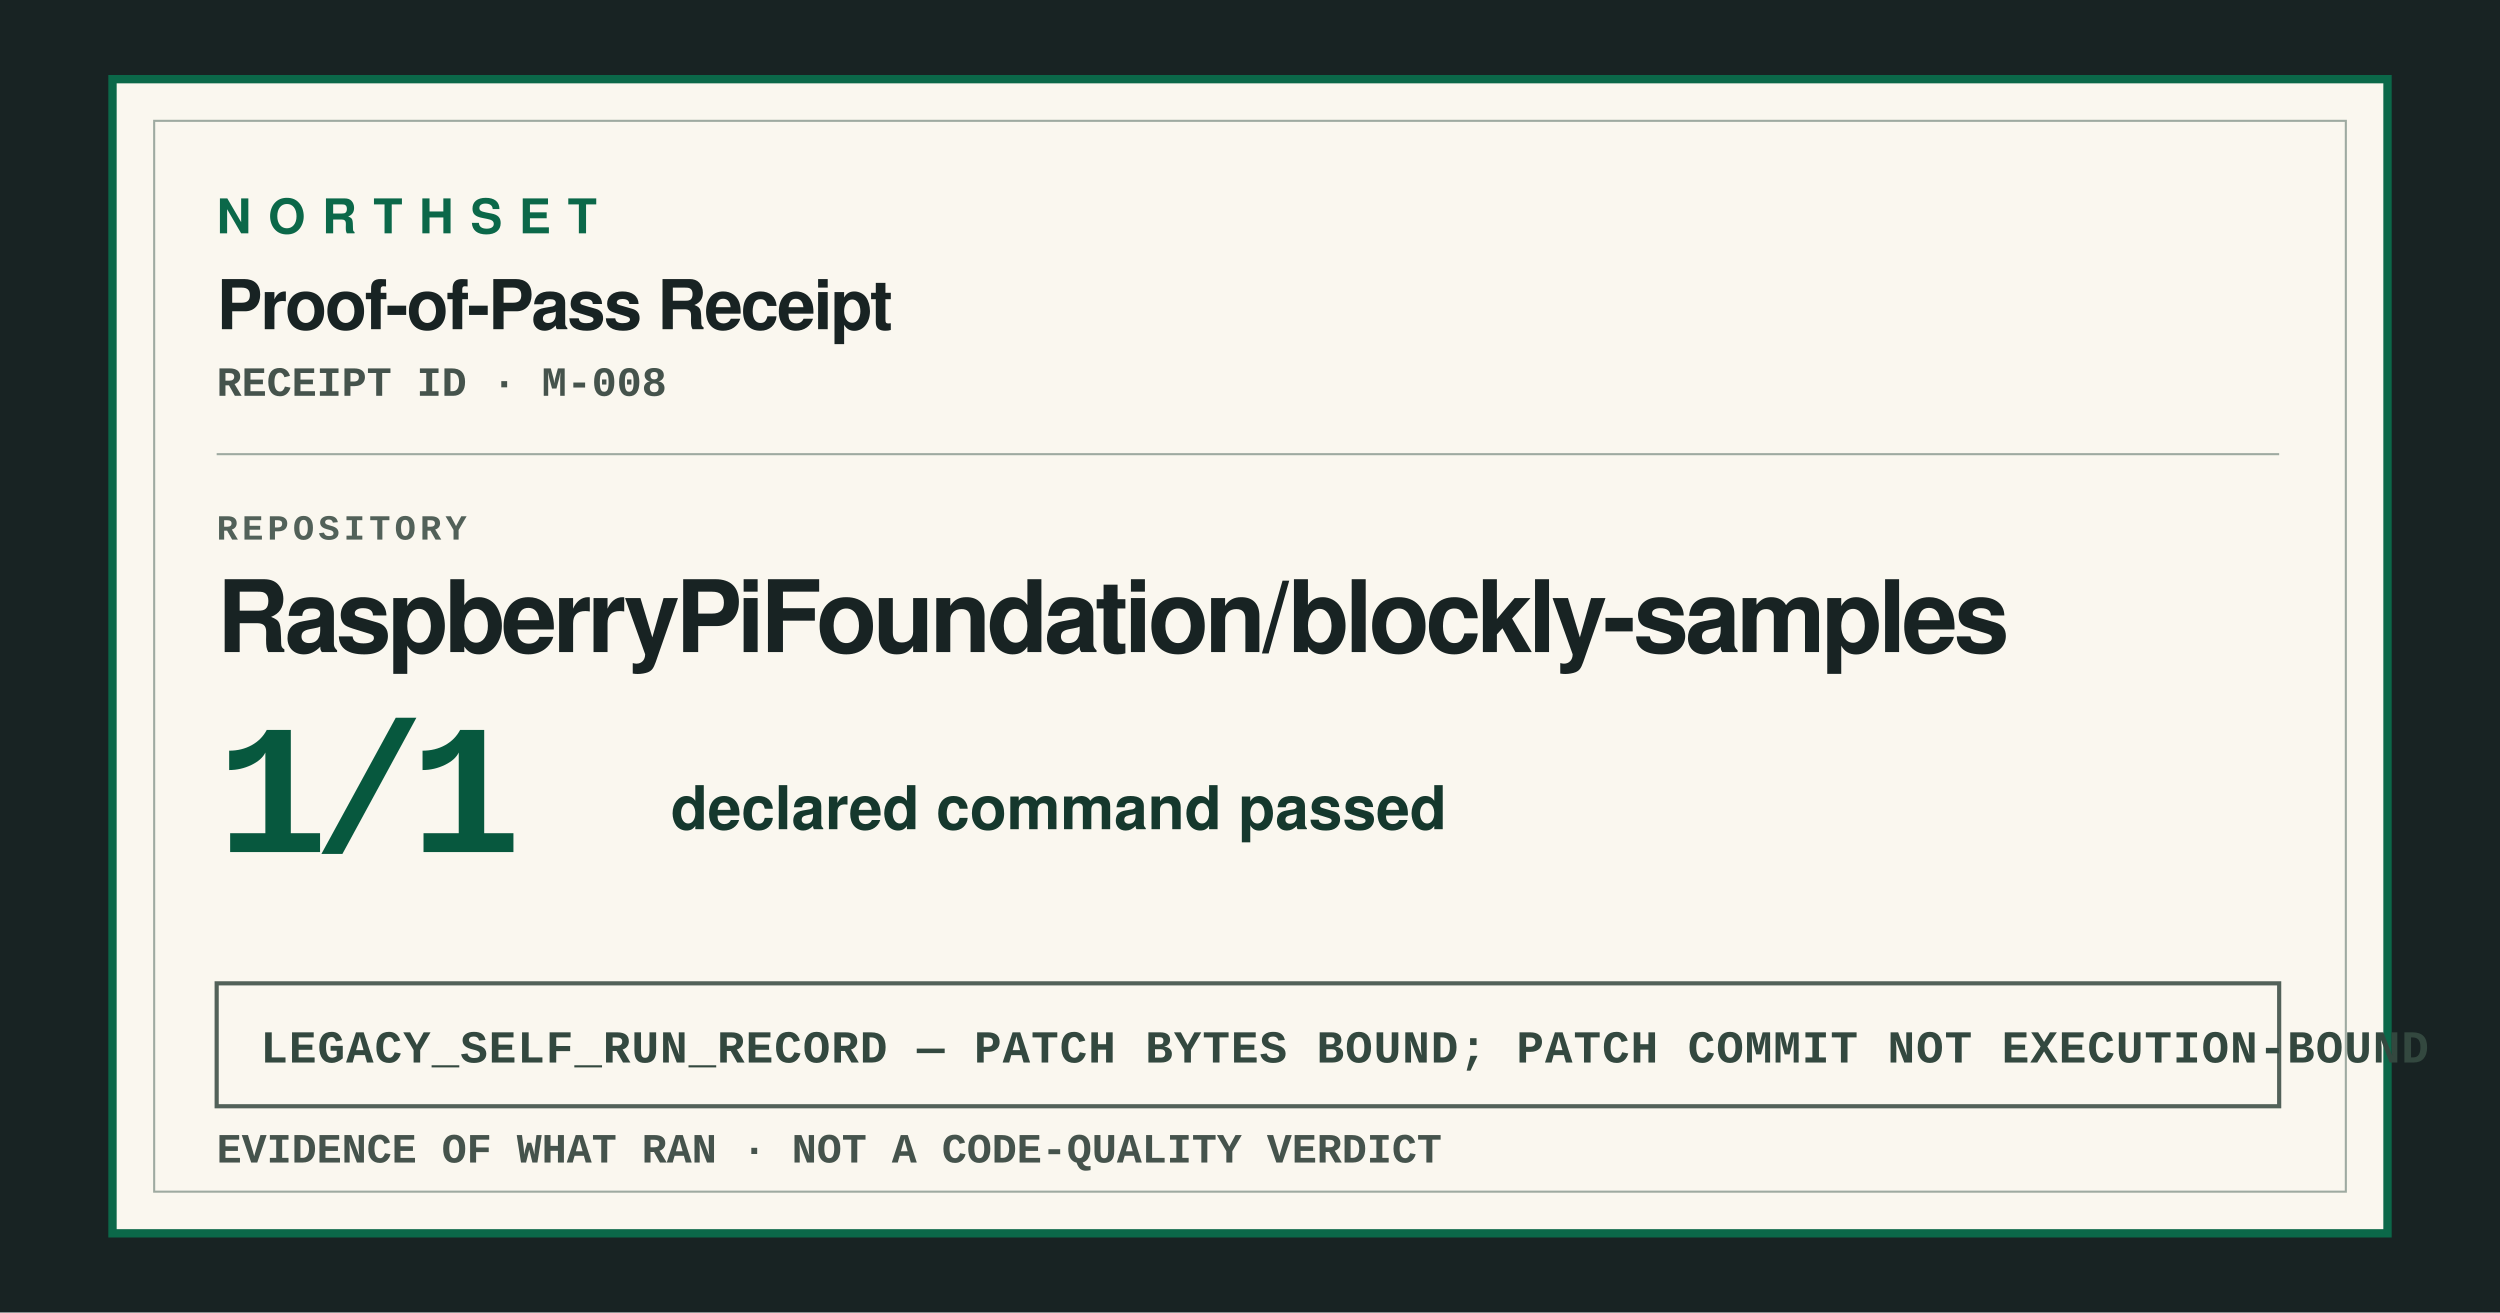
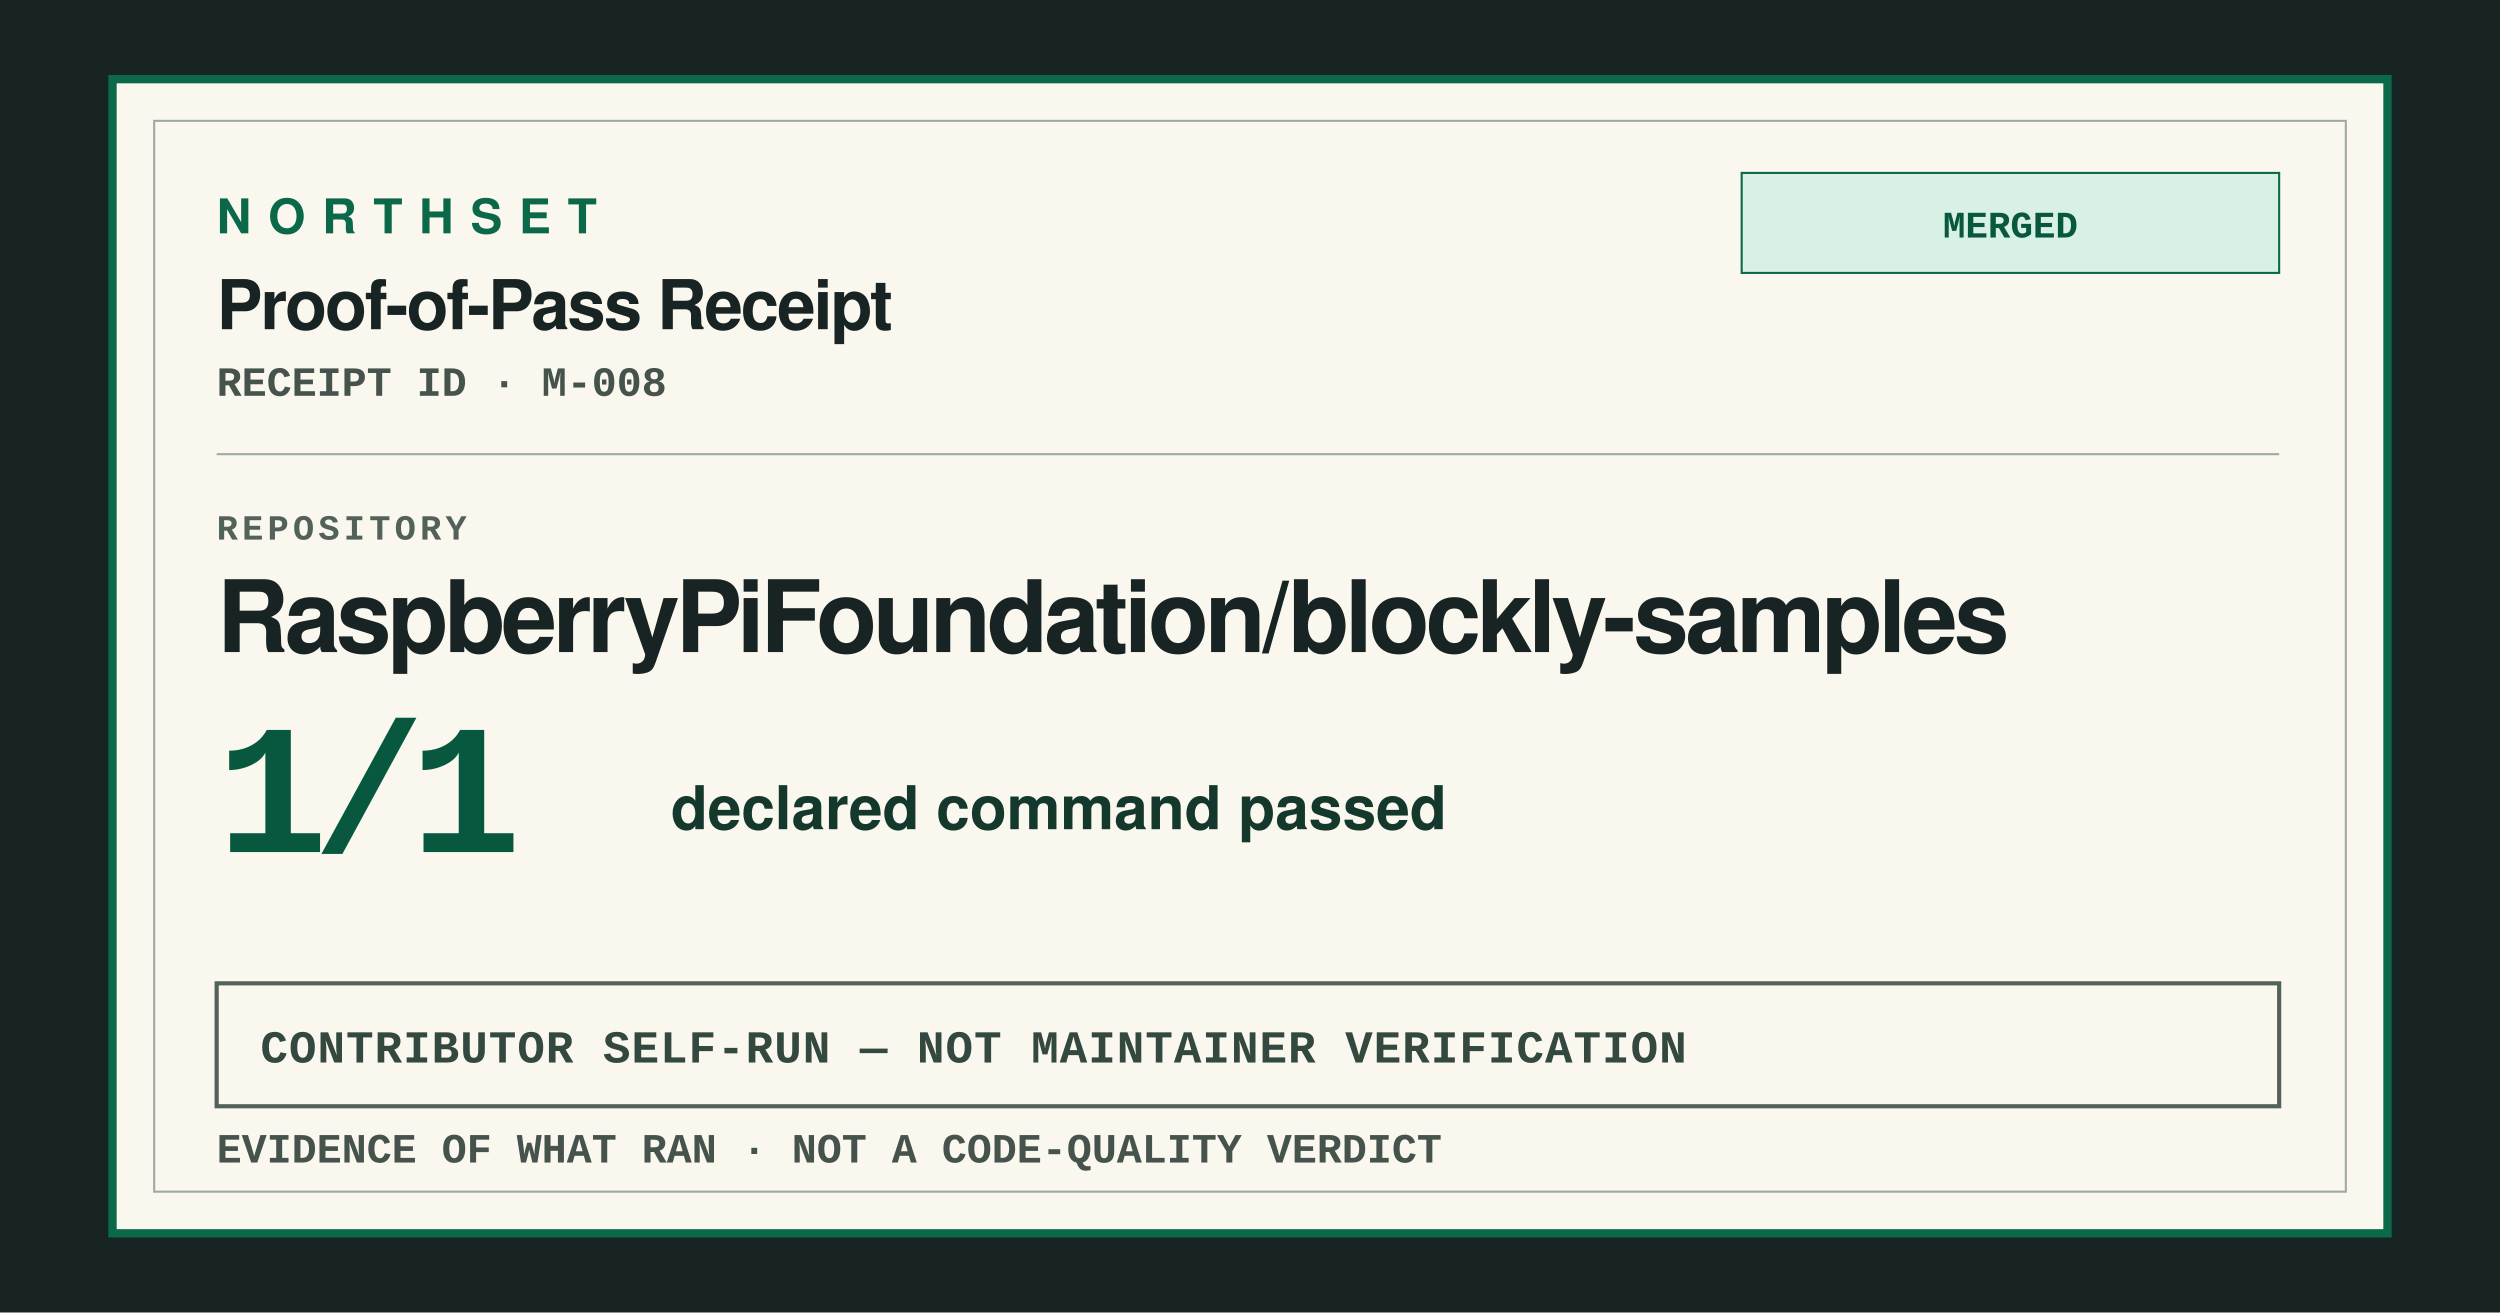
<svg xmlns="http://www.w3.org/2000/svg" width="1200" height="630" viewBox="0 0 1200 630" role="img" aria-labelledby="og-title og-description">
  <style>
    text { font-family:-apple-system,BlinkMacSystemFont,"Segoe UI",Helvetica,Arial,sans-serif; fill:#182323; }
    .mono { font-family:ui-monospace,SFMono-Regular,Menlo,Consolas,"Liberation Mono",monospace; }
    .brand { font-size:23px; font-weight:800; letter-spacing:8px; fill:#0b6849; }
    .receipt-label { font-size:33px; font-weight:760; letter-spacing:-1px; }
    .receipt-id { font-size:20px; font-weight:700; fill:#45534c; }
    .kicker { font-size:17px; font-weight:800; letter-spacing:2px; fill:#526159; }
    .repository { font-size:48px; font-weight:800; letter-spacing:-2px; }
    .score { font-size:89px; font-weight:850; letter-spacing:-7px; fill:#07583e; }
    .verdict { font-size:29px; font-weight:780; fill:#15382d; }
    .class-stamp { font-family:ui-monospace,SFMono-Regular,Menlo,Consolas,"Liberation Mono",monospace; font-weight:800; letter-spacing:.5px; fill:#33483f; }
    .chip { font-family:ui-monospace,SFMono-Regular,Menlo,Consolas,"Liberation Mono",monospace; font-size:18px; font-weight:850; fill:#07583e; }
  </style>
  <rect width="1200" height="630" fill="#182323" />
  <rect x="54" y="38" width="1092" height="554" fill="#faf7ef" stroke="#0b6849" stroke-width="4" />
  <rect x="74" y="58" width="1052" height="514" fill="none" stroke="#9eaaa1" />
  <text x="104" y="112" class="brand">NORTHSET</text>
  <text x="104" y="158" class="receipt-label">Proof-of-Pass Receipt</text>
  <text x="104" y="190" class="receipt-id mono">RECEIPT ID · M-008</text>
+   <rect x="836" y="83" width="258" height="48" fill="#d9f0e4" stroke="#0b6849" />
+   <text x="965" y="114" text-anchor="middle" class="chip">MERGED</text>
  <line x1="104" y1="218" x2="1094" y2="218" stroke="#9eaaa1" />
  <text x="104" y="259" class="kicker mono">REPOSITORY</text>
  <text x="104" y="313" class="repository">RaspberryPiFoundation/blockly-samples</text>
  <text x="104" y="409" class="score mono">1/1</text>
  <text x="322" y="398" class="verdict">declared command passed</text>
  <rect x="104" y="472" width="990" height="59" fill="none" stroke="#526159" stroke-width="2" />
-   <text x="125" y="510" class="class-stamp" font-size="22px">LEGACY_SELF_RUN_RECORD — PATCH BYTES BOUND; PATCH COMMIT NOT EXECUTION-BOUND</text>
+   <text x="125" y="510" class="class-stamp" font-size="22px">CONTRIBUTOR SELF-RUN — NOT MAINTAINER VERIFICATION</text>
  <text x="104" y="558" class="receipt-id mono">EVIDENCE OF WHAT RAN · NOT A CODE-QUALITY VERDICT</text>
</svg>
